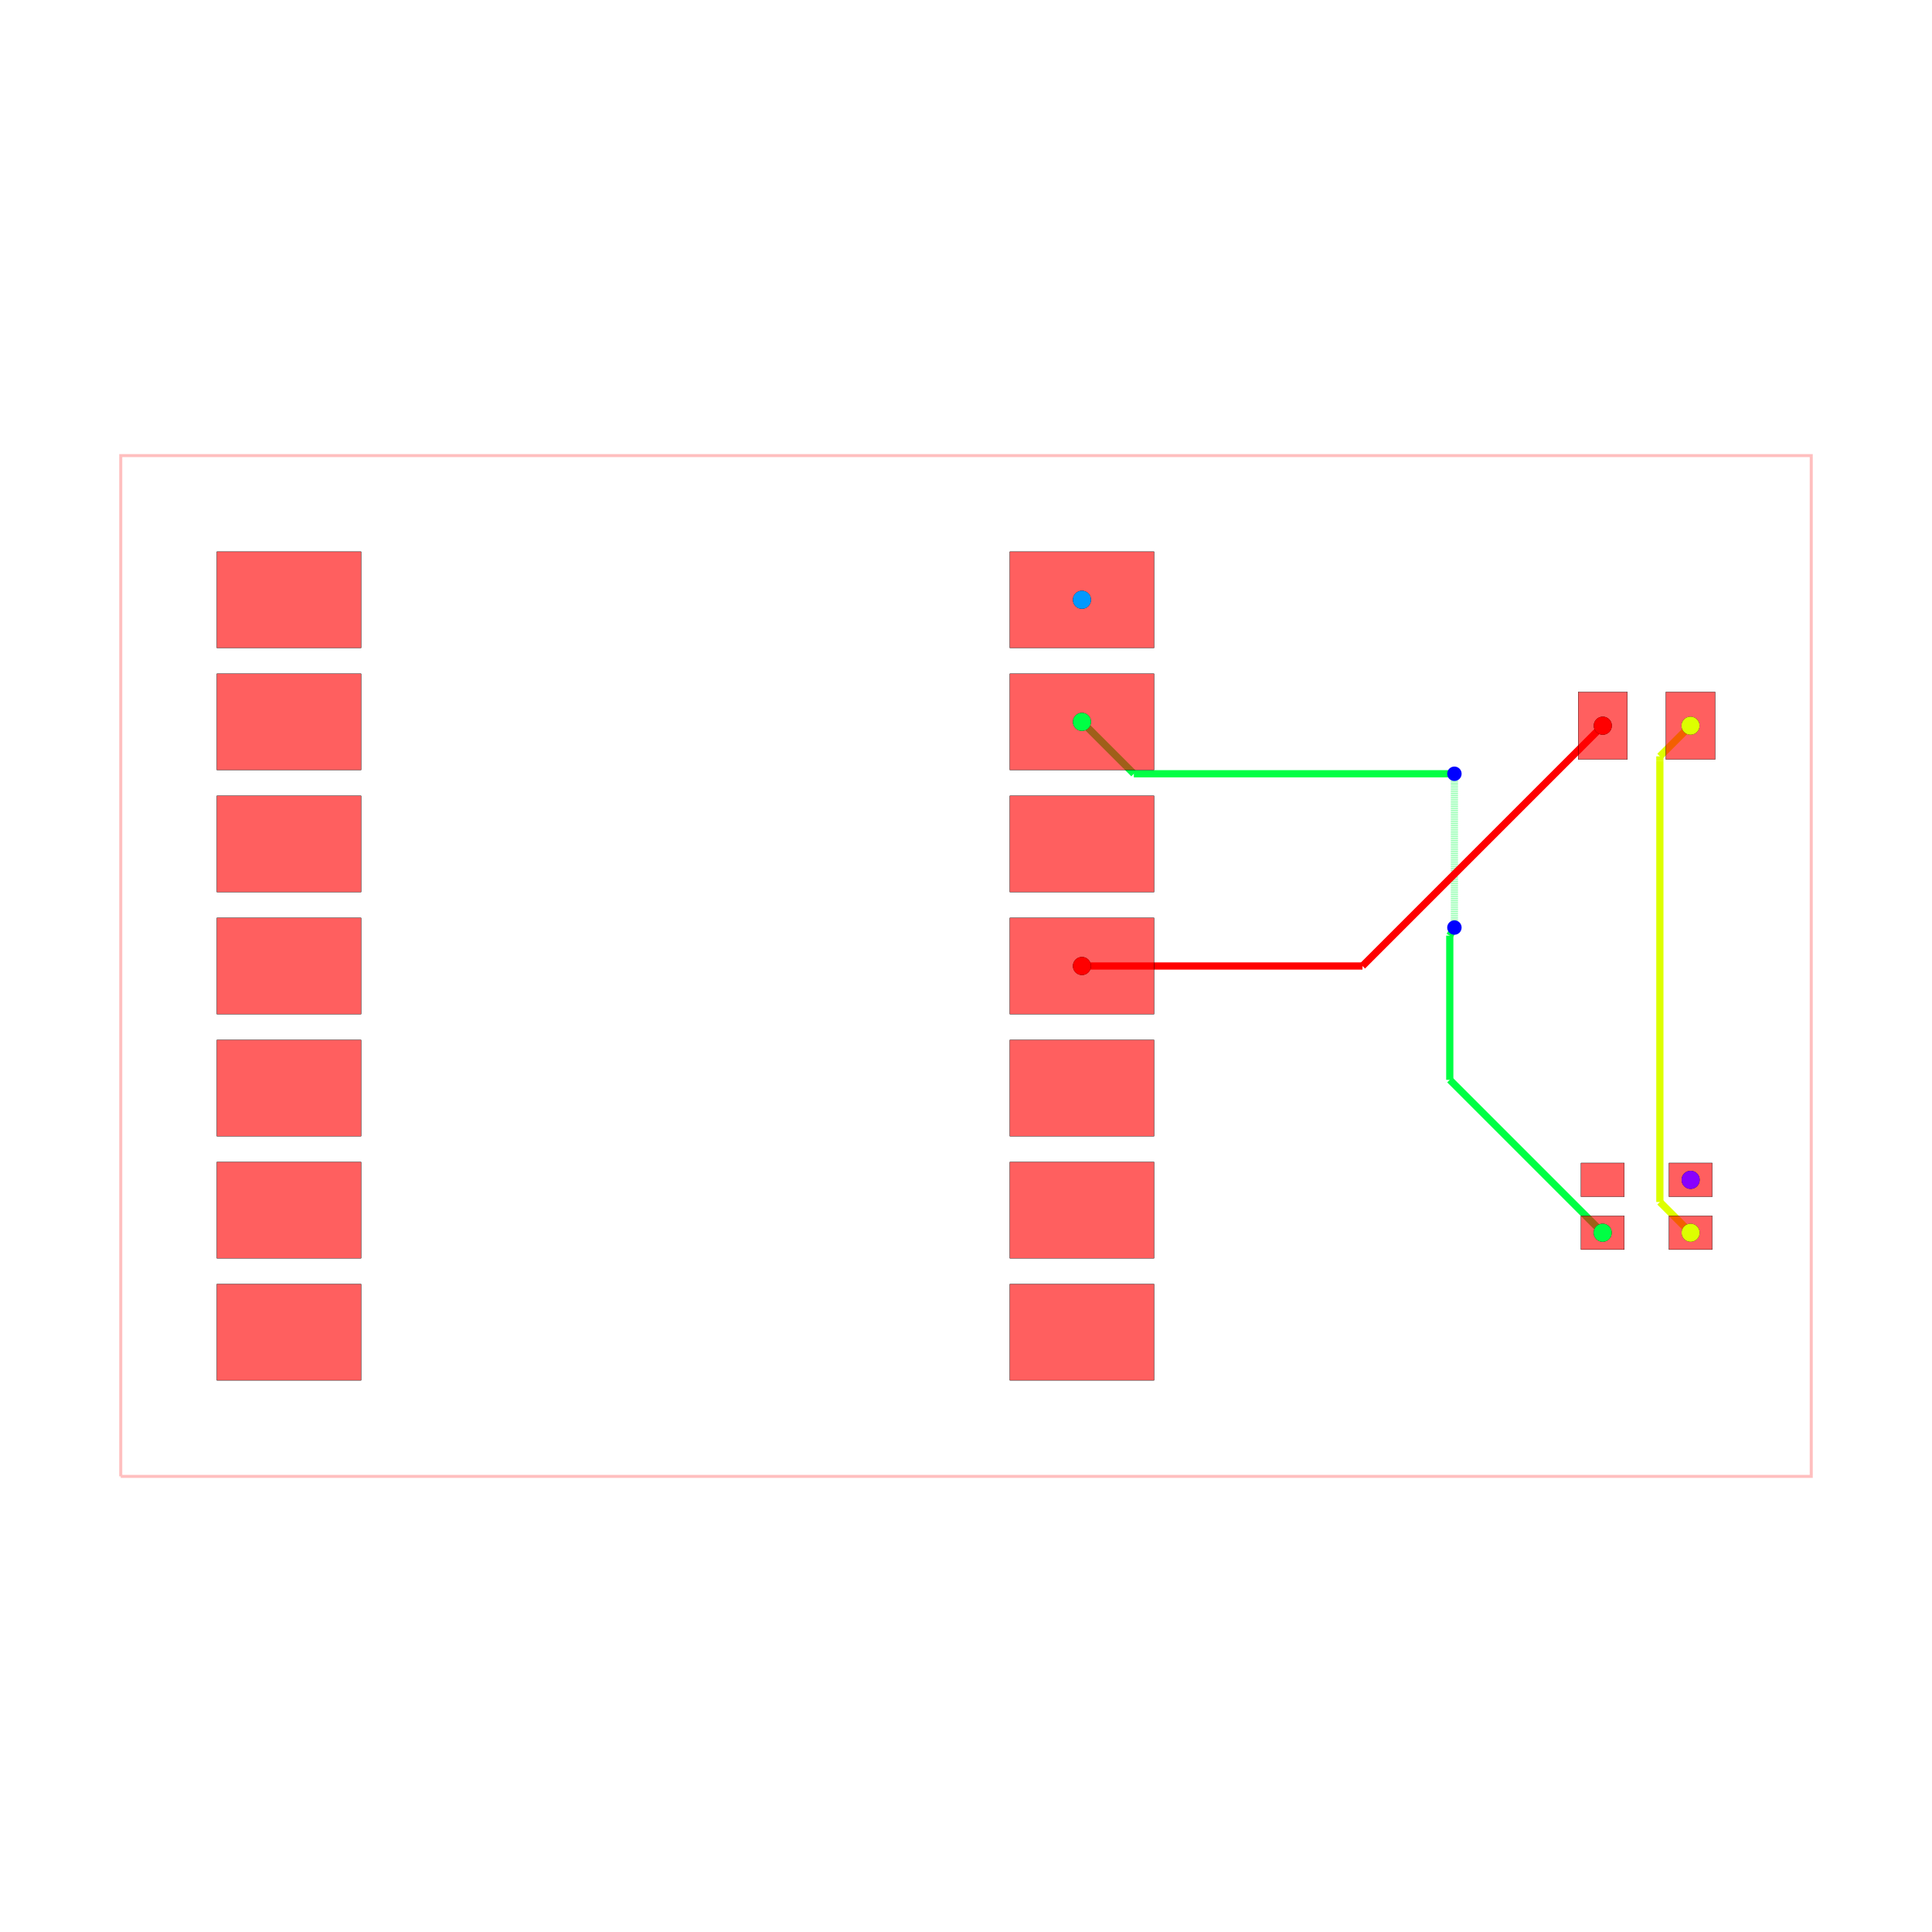
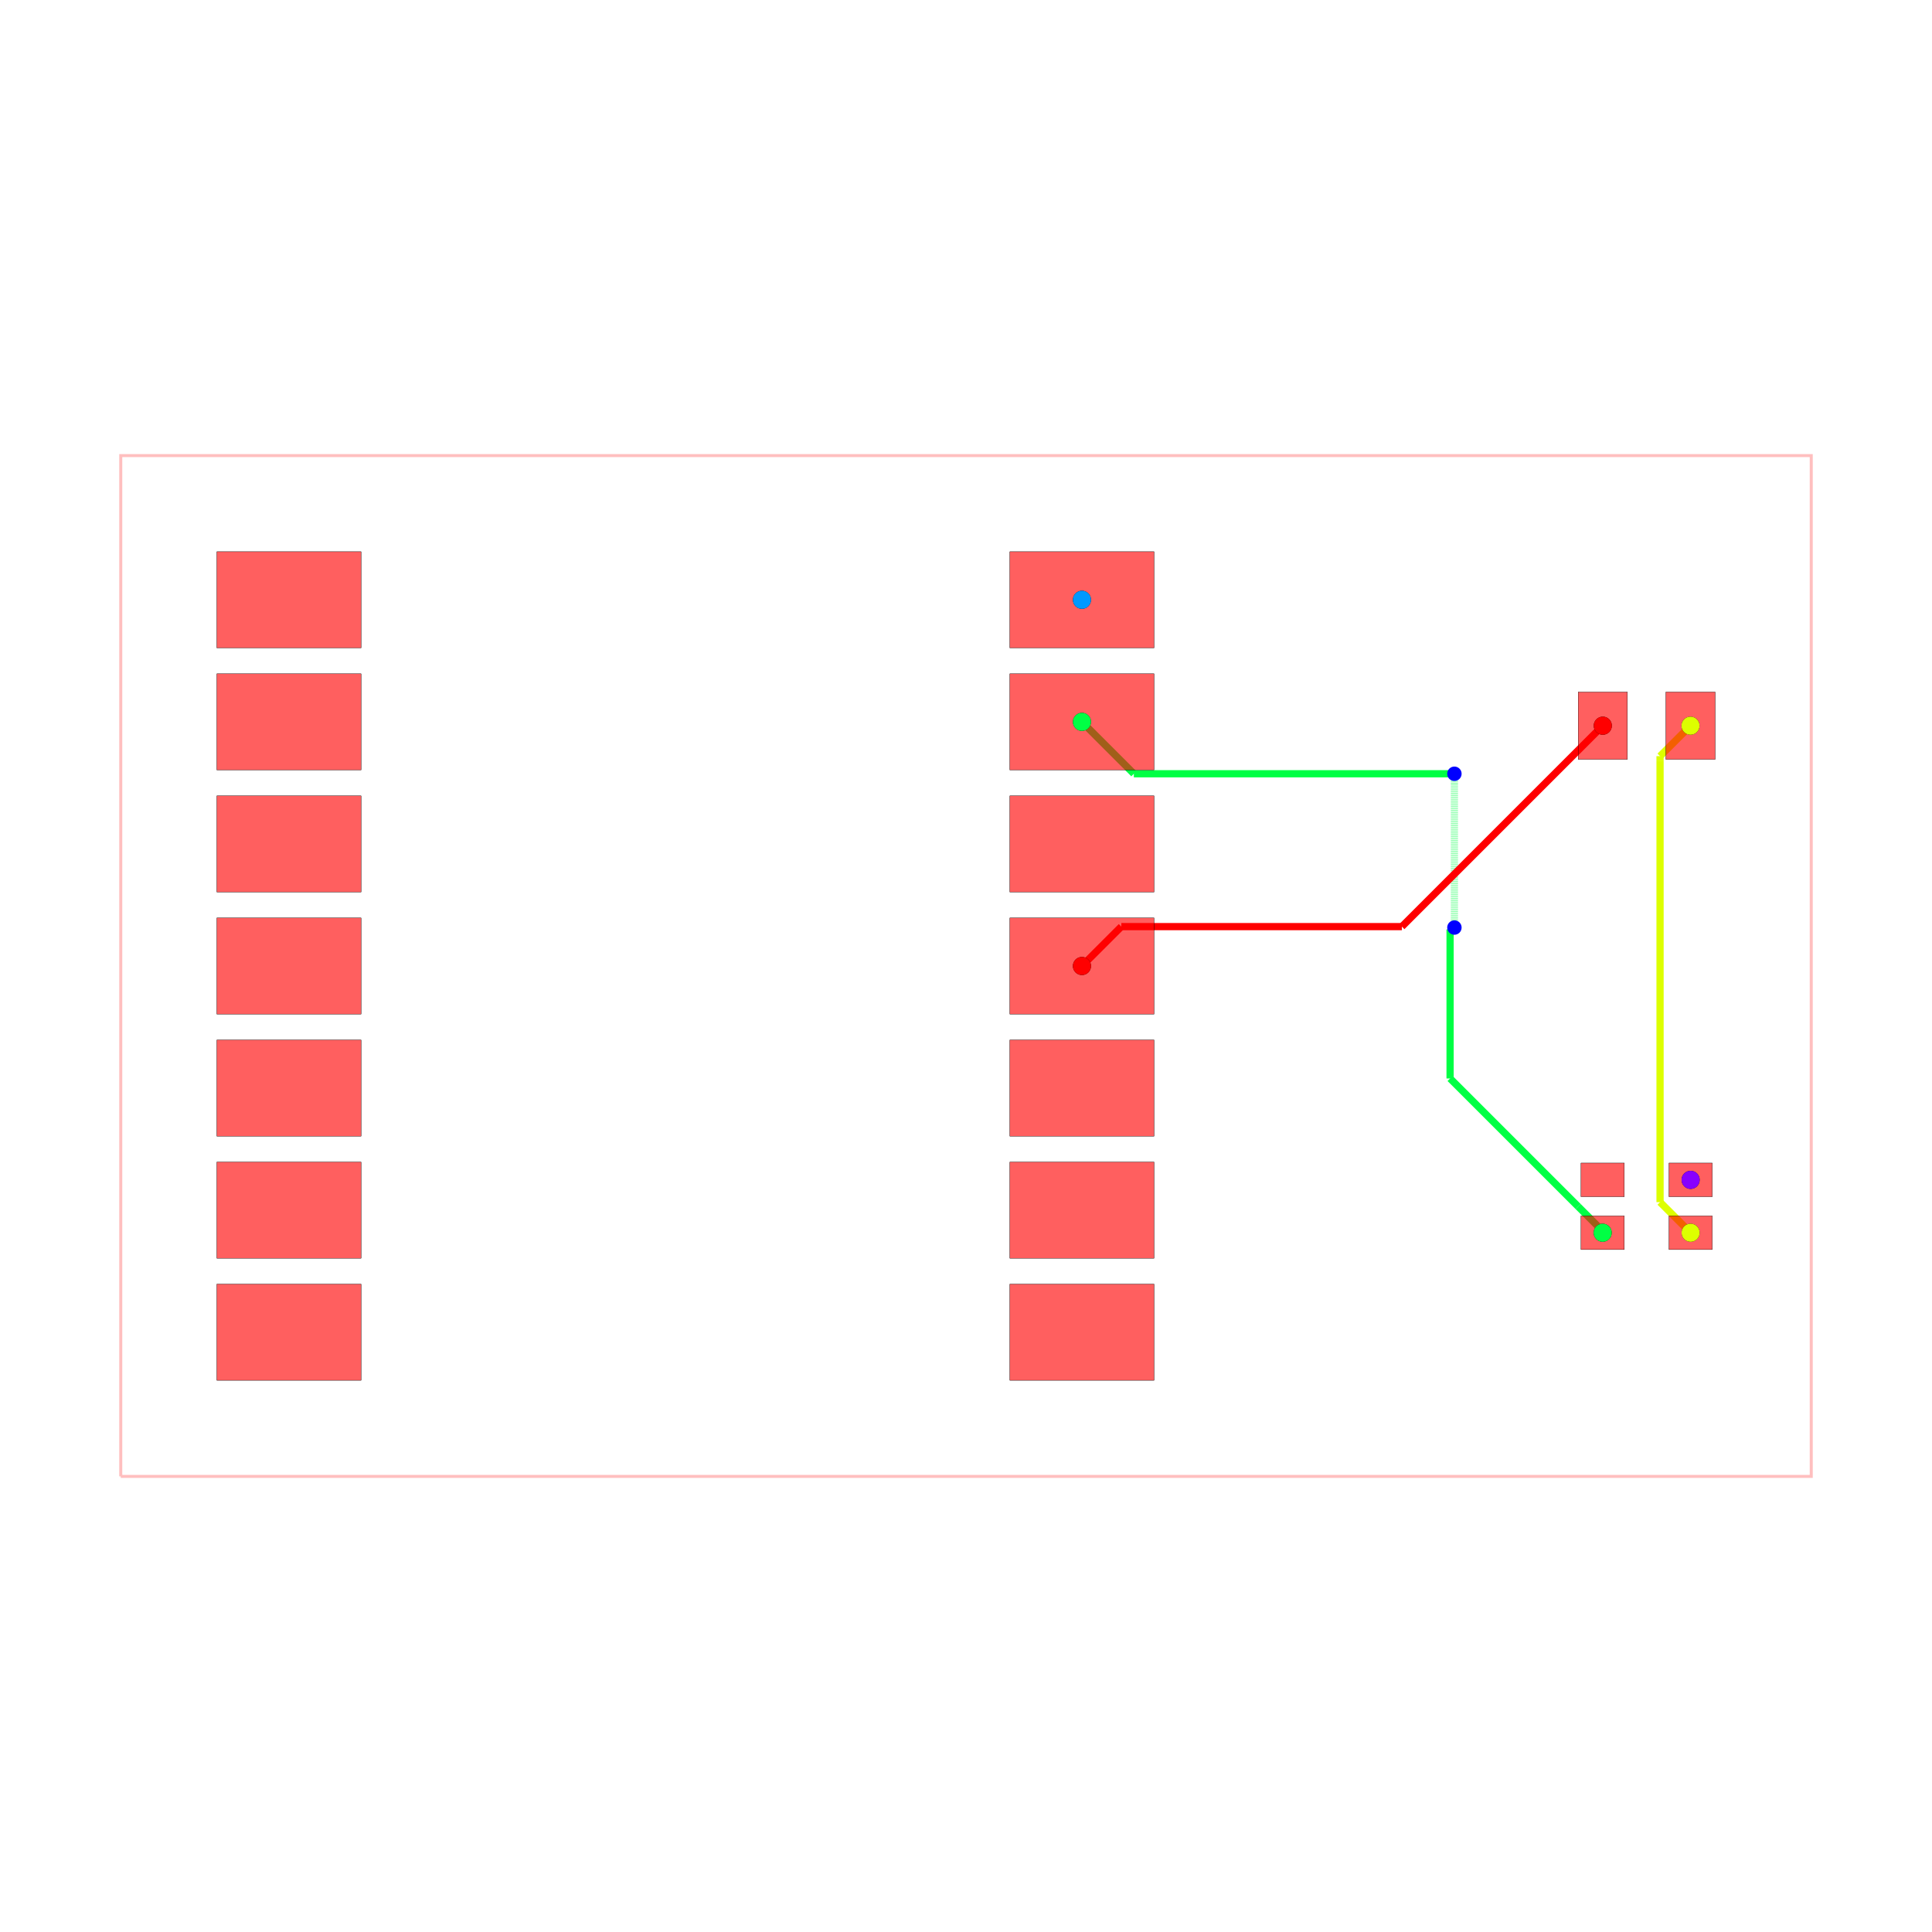
<svg xmlns="http://www.w3.org/2000/svg" width="640" height="640" viewBox="0 0 640 640">
  <rect width="100%" height="100%" fill="white" />
  <g>
    <polyline data-points="-11.749999999999998,-10.620000000000001 23.424999999999997,-10.620000000000001 23.424999999999997,10.620000000000001 -11.749999999999998,10.620000000000001 -11.749999999999998,-10.620000000000001" data-type="line" data-label="" points="40,489.075 600,489.075 600,150.925 40,150.925 40,489.075" fill="none" stroke="rgba(255,0,0,0.25)" stroke-width="1px" />
  </g>
  <g>
-     <polyline data-points="19.08496500000001,-5.550036999999975 15.903731305534833,-2.3688033055347972" data-type="line" data-label="" points="530.905,408.359 480.258,357.712" fill="none" stroke="hsl(136, 100%, 50%)" stroke-width="2.388" />
-   </g>
-   <g>
-     <polyline data-points="15.903731305534833,-2.3688033055347972 15.903731305534833,0.632156886004847" data-type="line" data-label="" points="480.258,357.712 480.258,309.936" fill="none" stroke="hsl(136, 100%, 50%)" stroke-width="2.388" />
-   </g>
-   <g>
-     <polyline data-points="15.903731305534833,0.632156886004847 16,0.7999999999999998" data-type="line" data-label="" points="480.258,309.936 481.791,307.264" fill="none" stroke="hsl(136, 100%, 50%)" stroke-width="2.388" />
-   </g>
-   <g>
-     <polyline data-points="16,0.7999999999999998 16,3.799099629165013" data-type="line" data-label="" points="481.791,307.264 481.791,259.517" fill="none" stroke="rgba(0,255,68,0.5)" stroke-width="2.388" stroke-dasharray="0.2 0.2" />
-   </g>
-   <g>
-     <polyline data-points="16,3.799099629165013 16,3.799099629165013" data-type="line" data-label="" points="481.791,259.517 481.791,259.517" fill="none" stroke="rgba(0,255,68,0.5)" stroke-width="2.388" stroke-dasharray="0.2 0.2" />
-   </g>
-   <g>
-     <polyline data-points="16,3.799099629165013 16,4" data-type="line" data-label="" points="481.791,259.517 481.791,256.318" fill="none" stroke="rgba(0,255,68,0.5)" stroke-width="2.388" stroke-dasharray="0.2 0.2" />
+     <polyline data-points="19.08496500000001,-5.550036999999975 19.08496500000001,-5.515132940471399" data-type="line" data-label="" points="530.905,408.359 530.905,407.803" fill="none" stroke="hsl(136, 100%, 50%)" stroke-width="2.388" />
+   </g>
+   <g>
+     <polyline data-points="19.08496500000001,-5.515132940471399 18.575000000000003,-5.005167940471391" data-type="line" data-label="" points="530.905,407.803 522.786,399.684" fill="none" stroke="hsl(136, 100%, 50%)" stroke-width="2.388" />
+   </g>
+   <g>
+     <polyline data-points="18.575000000000003,-5.005167940471391 15.91002151977416,-2.340189460245548" data-type="line" data-label="" points="522.786,399.684 480.359,357.257" fill="none" stroke="hsl(136, 100%, 50%)" stroke-width="2.388" />
+   </g>
+   <g>
+     <polyline data-points="15.91002151977416,-2.340189460245548 15.91002151977416,0.7608256956839876" data-type="line" data-label="" points="480.359,357.257 480.359,307.887" fill="none" stroke="hsl(136, 100%, 50%)" stroke-width="2.388" />
+   </g>
+   <g>
+     <polyline data-points="15.91002151977416,0.7608256956839876 16,0.7999999999999998" data-type="line" data-label="" points="480.359,307.887 481.791,307.264" fill="none" stroke="hsl(136, 100%, 50%)" stroke-width="2.388" />
+   </g>
+   <g>
+     <polyline data-points="16,0.7999999999999998 16,3.798600699650177" data-type="line" data-label="" points="481.791,307.264 481.791,259.525" fill="none" stroke="rgba(0,255,68,0.5)" stroke-width="2.388" stroke-dasharray="0.2 0.2" />
+   </g>
+   <g>
+     <polyline data-points="16,3.798600699650177 16,3.798600699650177" data-type="line" data-label="" points="481.791,259.525 481.791,259.525" fill="none" stroke="rgba(0,255,68,0.5)" stroke-width="2.388" stroke-dasharray="0.2 0.2" />
+   </g>
+   <g>
+     <polyline data-points="16,3.798600699650177 16,4" data-type="line" data-label="" points="481.791,259.525 481.791,256.318" fill="none" stroke="rgba(0,255,68,0.5)" stroke-width="2.388" stroke-dasharray="0.2 0.2" />
  </g>
  <g>
    <polyline data-points="16,4 9.33,4" data-type="line" data-label="" points="481.791,256.318 375.602,256.318" fill="none" stroke="hsl(136, 100%, 50%)" stroke-width="2.388" />
  </g>
  <g>
    <polyline data-points="9.33,4 8.25,5.08" data-type="line" data-label="" points="375.602,256.318 358.408,239.124" fill="none" stroke="hsl(136, 100%, 50%)" stroke-width="2.388" />
  </g>
  <g>
-     <polyline data-points="20.91503499999999,-5.550036999999975 20.275028576998242,-4.910030576998228" data-type="line" data-label="" points="560.04,408.359 549.851,398.17" fill="none" stroke="hsl(68, 100%, 50%)" stroke-width="2.388" />
-   </g>
-   <g>
-     <polyline data-points="20.275028576998242,-4.910030576998228 20.275028576998242,4.2643534287383105" data-type="line" data-label="" points="549.851,398.17 549.851,252.11" fill="none" stroke="hsl(68, 100%, 50%)" stroke-width="2.388" />
-   </g>
-   <g>
-     <polyline data-points="20.275028576998242,4.2643534287383105 20.275028576998242,4.3625285769982405" data-type="line" data-label="" points="549.851,252.11 549.851,250.547" fill="none" stroke="hsl(68, 100%, 50%)" stroke-width="2.388" />
-   </g>
-   <g>
-     <polyline data-points="20.275028576998242,4.3625285769982405 20.9125,5" data-type="line" data-label="" points="549.851,250.547 560,240.398" fill="none" stroke="hsl(68, 100%, 50%)" stroke-width="2.388" />
-   </g>
-   <g>
-     <polyline data-points="19.0875,5 14.087499999999999,0" data-type="line" data-label="" points="530.945,240.398 451.343,320" fill="none" stroke="hsl(0, 100%, 50%)" stroke-width="2.388" />
-   </g>
-   <g>
-     <polyline data-points="14.087499999999999,0 8.25,0" data-type="line" data-label="" points="451.343,320 358.408,320" fill="none" stroke="hsl(0, 100%, 50%)" stroke-width="2.388" />
+     <polyline data-points="20.91503499999999,-5.550036999999975 20.27890083453129,-4.9139028345312745" data-type="line" data-label="" points="560.04,408.359 549.913,398.231" fill="none" stroke="hsl(68, 100%, 50%)" stroke-width="2.388" />
+   </g>
+   <g>
+     <polyline data-points="20.27890083453129,-4.9139028345312745 20.27890083453129,4.26280192254408" data-type="line" data-label="" points="549.913,398.231 549.913,252.134" fill="none" stroke="hsl(68, 100%, 50%)" stroke-width="2.388" />
+   </g>
+   <g>
+     <polyline data-points="20.27890083453129,4.26280192254408 20.27890083453129,4.366400834531287" data-type="line" data-label="" points="549.913,252.134 549.913,250.485" fill="none" stroke="hsl(68, 100%, 50%)" stroke-width="2.388" />
+   </g>
+   <g>
+     <polyline data-points="20.27890083453129,4.366400834531287 20.9125,5" data-type="line" data-label="" points="549.913,250.485 560,240.398" fill="none" stroke="hsl(68, 100%, 50%)" stroke-width="2.388" />
+   </g>
+   <g>
+     <polyline data-points="19.0875,5 14.906953550839468,0.8194535508394702" data-type="line" data-label="" points="530.945,240.398 464.389,306.954" fill="none" stroke="hsl(0, 100%, 50%)" stroke-width="2.388" />
+   </g>
+   <g>
+     <polyline data-points="14.906953550839468,0.8194535508394702 9.06945355083947,0.8194535508394699" data-type="line" data-label="" points="464.389,306.954 371.454,306.954" fill="none" stroke="hsl(0, 100%, 50%)" stroke-width="2.388" />
+   </g>
+   <g>
+     <polyline data-points="9.06945355083947,0.8194535508394699 9.06945355083947,0.8194535508394699" data-type="line" data-label="" points="371.454,306.954 371.454,306.954" fill="none" stroke="hsl(0, 100%, 50%)" stroke-width="2.388" />
+   </g>
+   <g>
+     <polyline data-points="9.06945355083947,0.8194535508394699 8.25,0" data-type="line" data-label="" points="371.454,306.954 358.408,320" fill="none" stroke="hsl(0, 100%, 50%)" stroke-width="2.388" />
  </g>
  <g>
    <rect data-type="rect" data-label="top" data-x="-8.25" data-y="7.62" x="71.841" y="182.766" width="47.761" height="31.841" fill="rgba(255,0,0,0.25)" stroke="black" stroke-width="0.063" />
  </g>
  <g>
    <rect data-type="rect" data-label="top" data-x="-8.25" data-y="5.08" x="71.841" y="223.204" width="47.761" height="31.841" fill="rgba(255,0,0,0.25)" stroke="black" stroke-width="0.063" />
  </g>
  <g>
    <rect data-type="rect" data-label="top" data-x="-8.25" data-y="2.54" x="71.841" y="263.642" width="47.761" height="31.841" fill="rgba(255,0,0,0.25)" stroke="black" stroke-width="0.063" />
  </g>
  <g>
    <rect data-type="rect" data-label="top" data-x="-8.25" data-y="0" x="71.841" y="304.08" width="47.761" height="31.841" fill="rgba(255,0,0,0.25)" stroke="black" stroke-width="0.063" />
  </g>
  <g>
    <rect data-type="rect" data-label="top" data-x="-8.25" data-y="-2.54" x="71.841" y="344.517" width="47.761" height="31.841" fill="rgba(255,0,0,0.25)" stroke="black" stroke-width="0.063" />
  </g>
  <g>
    <rect data-type="rect" data-label="top" data-x="-8.25" data-y="-5.079999999999999" x="71.841" y="384.955" width="47.761" height="31.841" fill="rgba(255,0,0,0.25)" stroke="black" stroke-width="0.063" />
  </g>
  <g>
    <rect data-type="rect" data-label="top" data-x="-8.25" data-y="-7.62" x="71.841" y="425.393" width="47.761" height="31.841" fill="rgba(255,0,0,0.25)" stroke="black" stroke-width="0.063" />
  </g>
  <g>
    <rect data-type="rect" data-label="top" data-x="8.25" data-y="7.62" x="334.527" y="182.766" width="47.761" height="31.841" fill="rgba(255,0,0,0.25)" stroke="black" stroke-width="0.063" />
  </g>
  <g>
    <rect data-type="rect" data-label="top" data-x="8.25" data-y="5.08" x="334.527" y="223.204" width="47.761" height="31.841" fill="rgba(255,0,0,0.25)" stroke="black" stroke-width="0.063" />
  </g>
  <g>
    <rect data-type="rect" data-label="top" data-x="8.25" data-y="2.54" x="334.527" y="263.642" width="47.761" height="31.841" fill="rgba(255,0,0,0.25)" stroke="black" stroke-width="0.063" />
  </g>
  <g>
    <rect data-type="rect" data-label="top" data-x="8.25" data-y="0" x="334.527" y="304.08" width="47.761" height="31.841" fill="rgba(255,0,0,0.25)" stroke="black" stroke-width="0.063" />
  </g>
  <g>
    <rect data-type="rect" data-label="top" data-x="8.25" data-y="-2.54" x="334.527" y="344.517" width="47.761" height="31.841" fill="rgba(255,0,0,0.25)" stroke="black" stroke-width="0.063" />
  </g>
  <g>
    <rect data-type="rect" data-label="top" data-x="8.25" data-y="-5.079999999999999" x="334.527" y="384.955" width="47.761" height="31.841" fill="rgba(255,0,0,0.25)" stroke="black" stroke-width="0.063" />
  </g>
  <g>
    <rect data-type="rect" data-label="top" data-x="8.25" data-y="-7.62" x="334.527" y="425.393" width="47.761" height="31.841" fill="rgba(255,0,0,0.25)" stroke="black" stroke-width="0.063" />
  </g>
  <g>
    <rect data-type="rect" data-label="top" data-x="19.0875" data-y="5" x="522.786" y="229.254" width="16.318" height="22.289" fill="rgba(255,0,0,0.25)" stroke="black" stroke-width="0.063" />
  </g>
  <g>
    <rect data-type="rect" data-label="top" data-x="20.9125" data-y="5" x="551.841" y="229.254" width="16.318" height="22.289" fill="rgba(255,0,0,0.25)" stroke="black" stroke-width="0.063" />
  </g>
  <g>
    <rect data-type="rect" data-label="top" data-x="19.08496500000001" data-y="-4.449963000000025" x="523.741" y="385.273" width="14.328" height="11.144" fill="rgba(255,0,0,0.25)" stroke="black" stroke-width="0.063" />
  </g>
  <g>
    <rect data-type="rect" data-label="top" data-x="19.08496500000001" data-y="-5.550036999999975" x="523.741" y="402.787" width="14.328" height="11.144" fill="rgba(255,0,0,0.25)" stroke="black" stroke-width="0.063" />
  </g>
  <g>
    <rect data-type="rect" data-label="top" data-x="20.91503499999999" data-y="-5.550036999999975" x="552.876" y="402.787" width="14.328" height="11.144" fill="rgba(255,0,0,0.25)" stroke="black" stroke-width="0.063" />
  </g>
  <g>
    <rect data-type="rect" data-label="top" data-x="20.91503499999999" data-y="-4.449963000000025" x="552.876" y="385.273" width="14.328" height="11.144" fill="rgba(255,0,0,0.25)" stroke="black" stroke-width="0.063" />
  </g>
  <g>
    <rect data-type="rect" data-label="" data-x="-8.25" data-y="7.62" x="71.841" y="182.766" width="47.761" height="31.841" fill="rgba(255,0,0,0.5)" stroke="black" stroke-width="0.063" />
  </g>
  <g>
    <rect data-type="rect" data-label="" data-x="-8.25" data-y="5.08" x="71.841" y="223.204" width="47.761" height="31.841" fill="rgba(255,0,0,0.5)" stroke="black" stroke-width="0.063" />
  </g>
  <g>
    <rect data-type="rect" data-label="" data-x="-8.25" data-y="2.54" x="71.841" y="263.642" width="47.761" height="31.841" fill="rgba(255,0,0,0.5)" stroke="black" stroke-width="0.063" />
  </g>
  <g>
    <rect data-type="rect" data-label="" data-x="-8.25" data-y="0" x="71.841" y="304.08" width="47.761" height="31.841" fill="rgba(255,0,0,0.5)" stroke="black" stroke-width="0.063" />
  </g>
  <g>
    <rect data-type="rect" data-label="" data-x="-8.25" data-y="-2.54" x="71.841" y="344.517" width="47.761" height="31.841" fill="rgba(255,0,0,0.5)" stroke="black" stroke-width="0.063" />
  </g>
  <g>
    <rect data-type="rect" data-label="" data-x="-8.25" data-y="-5.079999999999999" x="71.841" y="384.955" width="47.761" height="31.841" fill="rgba(255,0,0,0.5)" stroke="black" stroke-width="0.063" />
  </g>
  <g>
    <rect data-type="rect" data-label="" data-x="-8.25" data-y="-7.62" x="71.841" y="425.393" width="47.761" height="31.841" fill="rgba(255,0,0,0.5)" stroke="black" stroke-width="0.063" />
  </g>
  <g>
    <rect data-type="rect" data-label="" data-x="8.25" data-y="7.62" x="334.527" y="182.766" width="47.761" height="31.841" fill="rgba(255,0,0,0.5)" stroke="black" stroke-width="0.063" />
  </g>
  <g>
    <rect data-type="rect" data-label="" data-x="8.25" data-y="5.08" x="334.527" y="223.204" width="47.761" height="31.841" fill="rgba(255,0,0,0.5)" stroke="black" stroke-width="0.063" />
  </g>
  <g>
    <rect data-type="rect" data-label="" data-x="8.25" data-y="2.54" x="334.527" y="263.642" width="47.761" height="31.841" fill="rgba(255,0,0,0.5)" stroke="black" stroke-width="0.063" />
  </g>
  <g>
    <rect data-type="rect" data-label="" data-x="8.25" data-y="0" x="334.527" y="304.08" width="47.761" height="31.841" fill="rgba(255,0,0,0.5)" stroke="black" stroke-width="0.063" />
  </g>
  <g>
    <rect data-type="rect" data-label="" data-x="8.25" data-y="-2.54" x="334.527" y="344.517" width="47.761" height="31.841" fill="rgba(255,0,0,0.5)" stroke="black" stroke-width="0.063" />
  </g>
  <g>
    <rect data-type="rect" data-label="" data-x="8.25" data-y="-5.079999999999999" x="334.527" y="384.955" width="47.761" height="31.841" fill="rgba(255,0,0,0.5)" stroke="black" stroke-width="0.063" />
  </g>
  <g>
    <rect data-type="rect" data-label="" data-x="8.25" data-y="-7.62" x="334.527" y="425.393" width="47.761" height="31.841" fill="rgba(255,0,0,0.5)" stroke="black" stroke-width="0.063" />
  </g>
  <g>
    <rect data-type="rect" data-label="" data-x="19.0875" data-y="5" x="522.786" y="229.254" width="16.318" height="22.289" fill="rgba(255,0,0,0.5)" stroke="black" stroke-width="0.063" />
  </g>
  <g>
    <rect data-type="rect" data-label="" data-x="20.9125" data-y="5" x="551.841" y="229.254" width="16.318" height="22.289" fill="rgba(255,0,0,0.5)" stroke="black" stroke-width="0.063" />
  </g>
  <g>
    <rect data-type="rect" data-label="" data-x="19.08496500000001" data-y="-4.449963000000025" x="523.741" y="385.273" width="14.328" height="11.144" fill="rgba(255,0,0,0.5)" stroke="black" stroke-width="0.063" />
  </g>
  <g>
    <rect data-type="rect" data-label="" data-x="19.08496500000001" data-y="-5.550036999999975" x="523.741" y="402.787" width="14.328" height="11.144" fill="rgba(255,0,0,0.5)" stroke="black" stroke-width="0.063" />
  </g>
  <g>
    <rect data-type="rect" data-label="" data-x="20.91503499999999" data-y="-5.550036999999975" x="552.876" y="402.787" width="14.328" height="11.144" fill="rgba(255,0,0,0.5)" stroke="black" stroke-width="0.063" />
  </g>
  <g>
    <rect data-type="rect" data-label="" data-x="20.91503499999999" data-y="-4.449963000000025" x="552.876" y="385.273" width="14.328" height="11.144" fill="rgba(255,0,0,0.5)" stroke="black" stroke-width="0.063" />
  </g>
  <circle data-type="circle" data-label="" data-x="16" data-y="0.7999999999999998" cx="481.791" cy="307.264" r="2.388" fill="blue" stroke="none" stroke-width="0.063" />
  <circle data-type="circle" data-label="" data-x="16" data-y="4" cx="481.791" cy="256.318" r="2.388" fill="blue" stroke="none" stroke-width="0.063" />
  <g>
    <circle data-type="point" data-label="source_trace_2 pcb_port_10" data-x="8.25" data-y="0" cx="358.408" cy="320" r="3" fill="black" />
  </g>
  <g>
    <circle data-type="point" data-label="source_trace_2 pcb_port_14" data-x="19.0875" data-y="5" cx="530.945" cy="240.398" r="3" fill="black" />
  </g>
  <g>
    <circle data-type="point" data-label="source_trace_5 pcb_port_18" data-x="20.91503499999999" data-y="-5.550036999999975" cx="560.04" cy="408.359" r="3" fill="black" />
  </g>
  <g>
    <circle data-type="point" data-label="source_trace_5 pcb_port_15" data-x="20.9125" data-y="5" cx="560" cy="240.398" r="3" fill="black" />
  </g>
  <g>
    <circle data-type="point" data-label="source_net_0 pcb_port_8" data-x="8.25" data-y="5.08" cx="358.408" cy="239.124" r="3" fill="black" />
  </g>
  <g>
    <circle data-type="point" data-label="source_net_0 pcb_port_17" data-x="19.08496500000001" data-y="-5.550036999999975" cx="530.905" cy="408.359" r="3" fill="black" />
  </g>
  <g>
    <circle data-type="point" data-label="source_net_1 pcb_port_7" data-x="8.25" data-y="7.62" cx="358.408" cy="198.687" r="3" fill="black" />
  </g>
  <g>
    <circle data-type="point" data-label="source_net_2 pcb_port_19" data-x="20.91503499999999" data-y="-4.449963000000025" cx="560.04" cy="390.845" r="3" fill="black" />
  </g>
  <g>
    <circle data-type="point" data-label="source_trace_2 source_trace_2 top" data-x="8.25" data-y="0" cx="358.408" cy="320" r="3" fill="hsl(0, 100%, 50%)" />
  </g>
  <g>
    <circle data-type="point" data-label="source_trace_2 source_trace_2 top" data-x="19.0875" data-y="5" cx="530.945" cy="240.398" r="3" fill="hsl(0, 100%, 50%)" />
  </g>
  <g>
    <circle data-type="point" data-label="source_trace_5 source_trace_5 top" data-x="20.91503499999999" data-y="-5.550036999999975" cx="560.04" cy="408.359" r="3" fill="hsl(68, 100%, 50%)" />
  </g>
  <g>
    <circle data-type="point" data-label="source_trace_5 source_trace_5 top" data-x="20.9125" data-y="5" cx="560" cy="240.398" r="3" fill="hsl(68, 100%, 50%)" />
  </g>
  <g>
    <circle data-type="point" data-label="source_net_0 source_net_0 top" data-x="8.25" data-y="5.08" cx="358.408" cy="239.124" r="3" fill="hsl(136, 100%, 50%)" />
  </g>
  <g>
    <circle data-type="point" data-label="source_net_0 source_net_0 top" data-x="19.08496500000001" data-y="-5.550036999999975" cx="530.905" cy="408.359" r="3" fill="hsl(136, 100%, 50%)" />
  </g>
  <g>
    <circle data-type="point" data-label="source_net_1 source_net_1 top" data-x="8.25" data-y="7.62" cx="358.408" cy="198.687" r="3" fill="hsl(204, 100%, 50%)" />
  </g>
  <g>
    <circle data-type="point" data-label="source_net_2 source_net_2 top" data-x="20.91503499999999" data-y="-4.449963000000025" cx="560.04" cy="390.845" r="3" fill="hsl(272, 100%, 50%)" />
  </g>
  <g id="crosshair" style="display: none">
    <line id="crosshair-h" y1="0" y2="640" stroke="#666" stroke-width="0.5" />
    <line id="crosshair-v" x1="0" x2="640" stroke="#666" stroke-width="0.5" />
    <text id="coordinates" font-family="monospace" font-size="12" fill="#666" />
  </g>
</svg>
